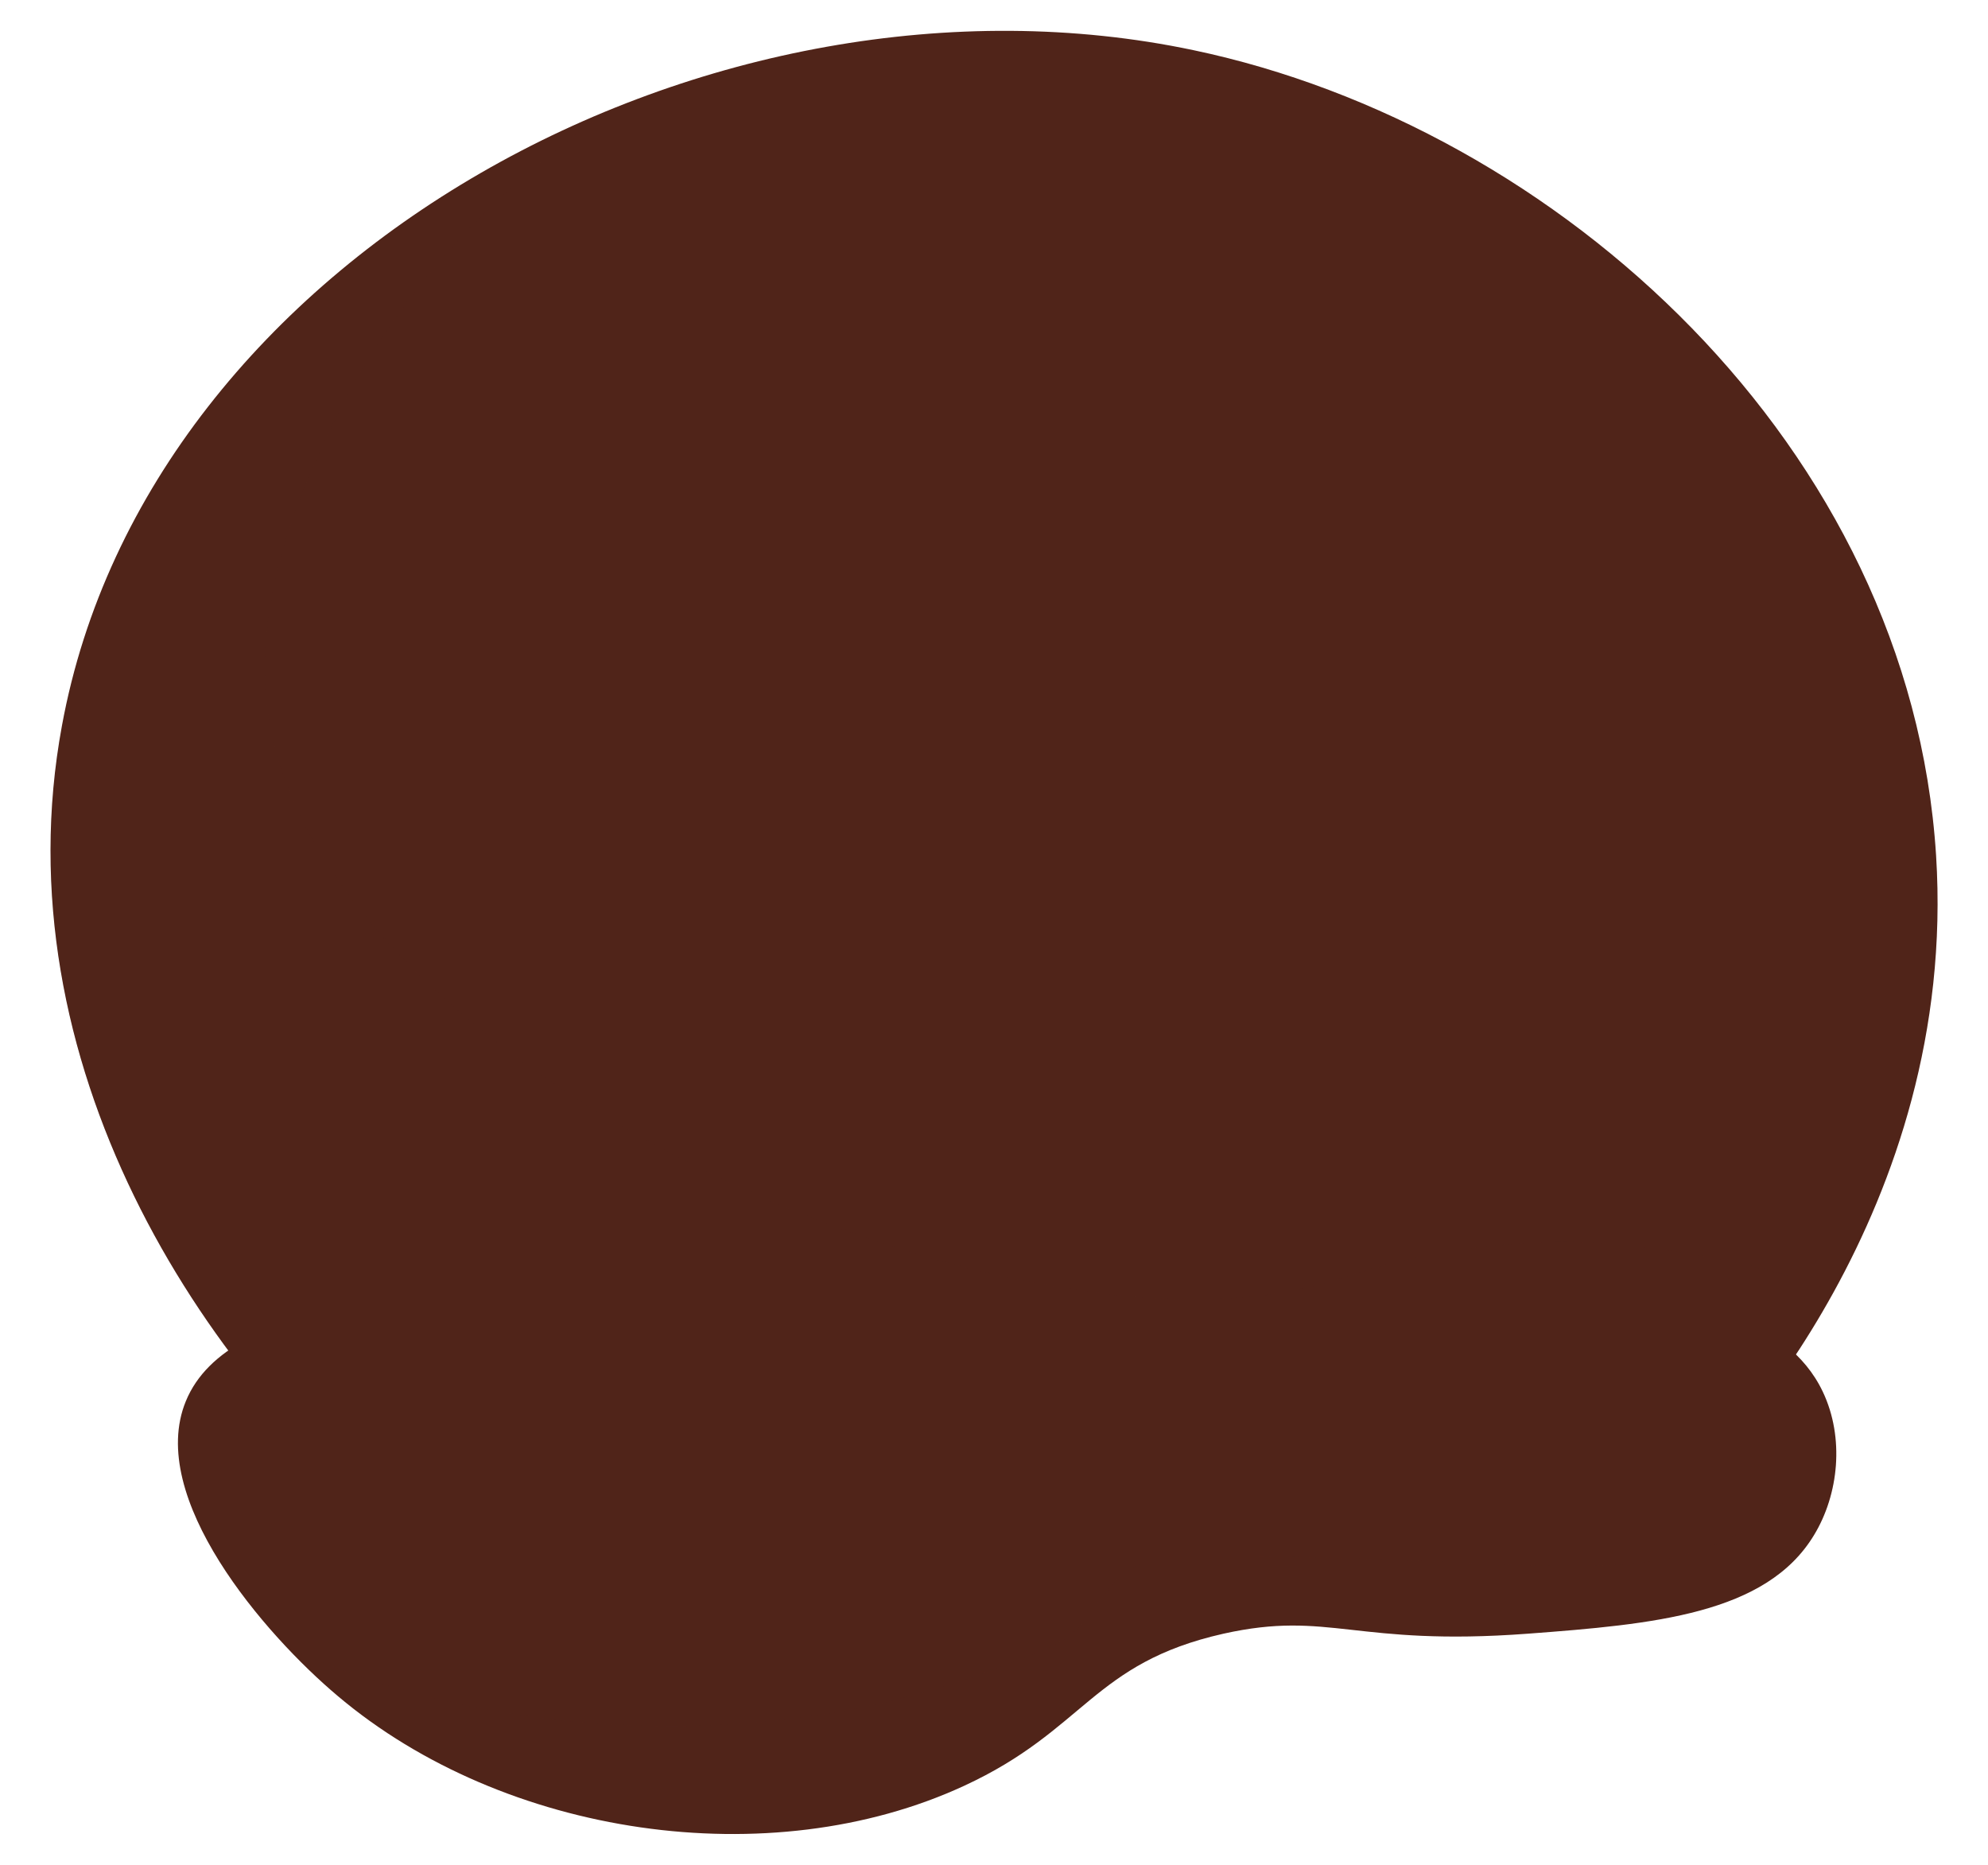
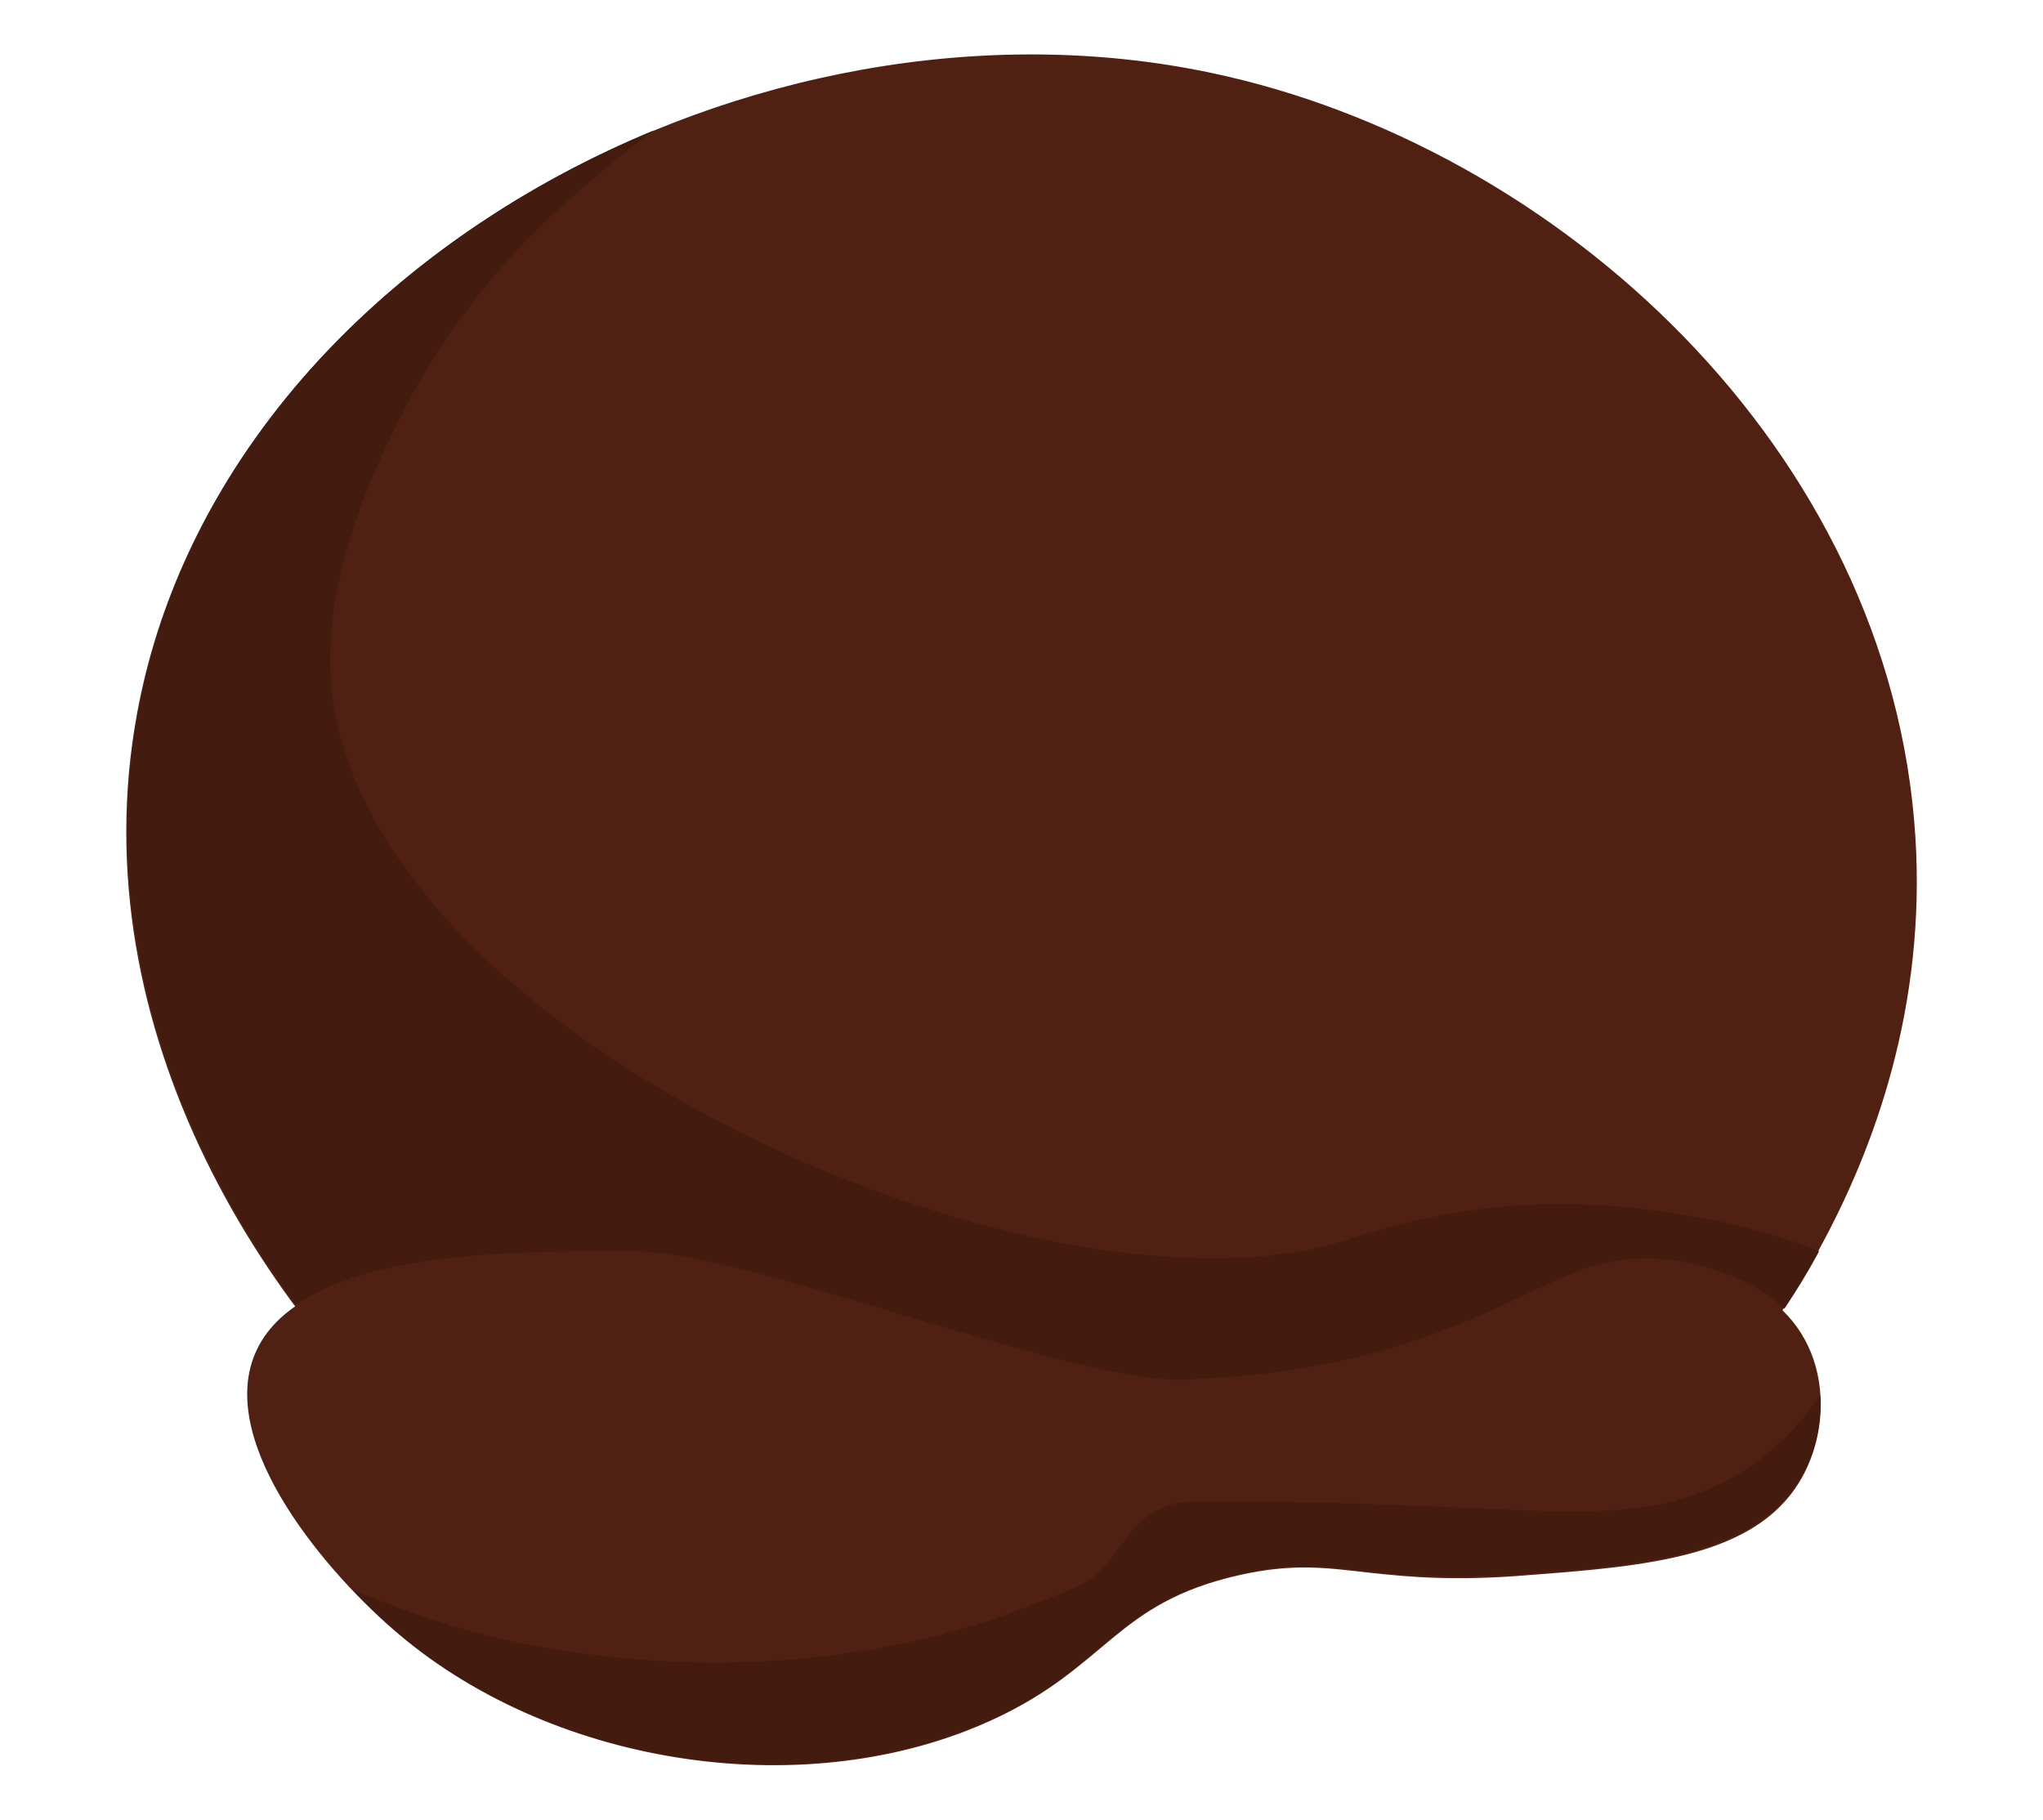
- <svg xmlns="http://www.w3.org/2000/svg" version="1.1" id="Layer_1" x="0px" y="0px" viewBox="0 0 337 316" style="enable-background:new 0 0 337 316;" xml:space="preserve">
+ <svg xmlns="http://www.w3.org/2000/svg" version="1.1" id="Layer_1" x="0px" y="0px" viewBox="0 0 365 325" style="enable-background:new 0 0 365 325;" xml:space="preserve">
  <style type="text/css">
- 	.st0{fill:#502419;}
- 	.st1{opacity:0.15;}
+ 	.st0{fill:#502012;}
+ 	.st1{fill:#441B0F;}
</style>
  <g>
-     <path class="st0" d="M69.6,260.9C33.9,232.8,0,179.8,10.5,123C25.2,43,121.1-8.6,202.3,8.5c61.9,13,121.5,67.2,125.9,136.5   c3.8,60.2-36.2,101.5-41.7,106.9c-22.1,22.1-57.9,10-88.9,15.4C151.3,275.4,107.3,290.7,69.6,260.9z" />
-     <g class="st1">
-       <path class="st0" d="M268.8,210.6c-22.1-0.8-38.1,5.1-43.6,6.7c-55.1,16.2-176.1-37.8-180.2-100.5c-1.3-20,9.2-40.6,13-48    c11.9-23.2,28.8-37.5,37-44c1.5-1.2,4.3-3.4,7.9-6c-46,19-83.5,56.6-92.3,104.1C0,179.8,33.9,232.8,69.6,260.9    c37.7,29.7,81.6,14.5,128,6.3c31-5.4,66.7,6.6,88.9-15.4c2.7-2.7,14.1-14.4,24.3-32.9C297.8,213.7,280.8,211.1,268.8,210.6z" />
-     </g>
-     <path class="st0" d="M199.8,242c-18.2,3-79.3-22.8-101.6-22.7c-23.1,0-59.3,0.1-66.7,18.2c-6.7,16.3,13.3,39.5,25.8,50   c28.2,23.8,73.2,30.4,106.1,15.2c20.6-9.5,21.8-20.8,44-25.8c18-4,22.2,2.2,51.6,0c21.3-1.6,40.4-3.3,48.5-16.7   c4.2-6.9,5.2-16.5,1.5-24.3c-6.2-13.1-23.3-14.9-25.8-15.2c-15-1.6-22,6.5-42.5,13.6C231.8,237.5,218.1,241.2,199.8,242z" />
-     <g class="st1">
-       <path class="st0" d="M259,276.8c21.3-1.6,40.4-3.3,48.5-16.7c2.7-4.4,4-9.9,3.7-15.3c-6.1,8.8-12.4,12.9-16.3,15    c-17.7,9.3-33.3,4.4-84,4c-5.2,0-9.4,0-12,0c-1.1,0-3,0.2-5,1c-6.1,2.4-7.4,7.8-12.3,12.2c-1.5,1.3-4.1,2.5-12.7,5.8    c-36.7,14-71.9,9.6-86,7c-13.8-2.5-24.9-6.5-33.9-10.3c2.9,3,5.7,5.7,8.3,7.8c28.2,23.8,73.2,30.4,106.1,15.2    c20.6-9.5,21.8-20.8,44-25.8C225.4,272.8,229.6,279.1,259,276.8z" />
-     </g>
+     <path class="st0" d="M83.6,265.4c-35.7-28.2-69.6-81.2-59.1-138C39.2,47.5,135.1-4.1,216.3,13c61.9,13,121.5,67.2,125.9,136.5   c3.8,60.2-36.2,101.5-41.7,106.9c-14.6,14.6-35.2,14.2-56.4,13.9c-10.9-0.2-21.9-0.3-32.4,1.5C165.3,279.9,121.3,295.2,83.6,265.4" />
+     <path class="st1" d="M116.8,23.3c-22.9,9.5-43.6,23.5-59.8,41l0,0c0,0,0,0,0,0l0,0c0,0,0,0,0,0c0,0,0,0,0,0c0,0,0,0,0,0   c0,0,0,0,0,0l0,0c-16.3,17.7-27.9,39.1-32.3,62.9c-1.3,7.1-1.9,14.2-1.9,21.2c0,31.6,12.7,61.2,30.1,84.7   c13.7-9.6,40.9-9.6,59.6-9.6c0,0,0,0,0.1,0c10.6,0,29.7,5.7,49,11.5c19.2,5.7,38.5,11.5,49.2,11.5c1.3,0,2.4-0.1,3.4-0.2   c18.2-0.7,31.9-4.4,40.9-7.6c18.7-6.5,26.1-13.9,38.7-13.9c1.2,0,2.5,0.1,3.8,0.2c2,0.2,13.5,1.5,21.2,8.8c2-3,4-6.2,5.9-9.7l0,0   c0,0,0,0,0,0c0,0,0,0,0,0c0,0,0,0,0,0c0,0,0,0,0,0c0,0,0,0,0,0c0,0,0,0,0,0c0,0,0,0,0,0c0,0,0,0,0,0c0,0,0,0,0,0   c0.1-0.2,0.2-0.4,0.3-0.6c-13-5.3-29.9-7.9-42-8.3c-1.5-0.1-2.9-0.1-4.3-0.1c-19.8,0-34.2,5.3-39.4,6.8c-6.7,2-14.4,2.9-22.7,2.9   c-60.1,0-153.8-48.3-157.5-103.4c-1.3-20,9.2-40.6,13-48c11.9-23.2,28.8-37.5,37-44C110.4,28.1,113.2,26,116.8,23.3" />
+     <path class="st0" d="M213.8,246.5c-9.6,1.6-31.1-4.8-52.6-11.2c-19.2-5.8-38.5-11.5-49-11.5c-23.1,0-59.3,0.1-66.7,18.2   c-6.7,16.3,13.3,39.5,25.8,50c28.2,23.8,73.2,30.4,106.1,15.2c20.6-9.5,21.8-20.8,44-25.8c9.8-2.2,15.6-1.3,23.6-0.4   c6.6,0.7,14.7,1.5,28,0.4c21.3-1.6,40.4-3.3,48.5-16.7c4.2-6.9,5.2-16.5,1.5-24.3c-6.2-13.1-23.3-14.9-25.8-15.2   c-15-1.6-22,6.5-42.5,13.6C245.8,242,232.1,245.7,213.8,246.5" />
+     <path class="st1" d="M325.2,249.3c-6.1,8.8-12.4,12.9-16.3,15c-8.5,4.5-16.4,5.7-28,5.7c-12.6,0-29.5-1.5-56-1.7   c-2.2,0-4.2,0-6.1,0c-2.4,0-4.5,0-5.9,0c-1.1,0-3,0.2-5,1c-6.1,2.4-7.4,7.8-12.3,12.2c-1.5,1.3-4.1,2.5-12.7,5.8   c-19.9,7.6-39.3,9.7-55.2,9.7c-13.4,0-24.3-1.6-30.8-2.7c-13.8-2.5-24.9-6.5-33.9-10.3c2.9,3,5.7,5.7,8.2,7.8c0,0,0,0,0,0   c0,0,0,0,0,0c0,0,0,0,0,0c0,0,0,0,0,0c17.9,15.2,42.7,23.4,66.9,23.4c13.8,0,27.3-2.7,39.3-8.2c20.6-9.5,21.8-20.8,44-25.8   c4.6-1,8.3-1.4,11.7-1.4c3.9,0,7.6,0.5,11.8,0.9c4.3,0.5,9.2,0.9,15.7,0.9c3.6,0,7.6-0.1,12.3-0.5c21.3-1.6,40.4-3.3,48.5-16.7   c0,0,0,0,0,0c0,0,0,0,0,0C324.2,260.2,325.5,254.7,325.2,249.3" />
  </g>
</svg>
